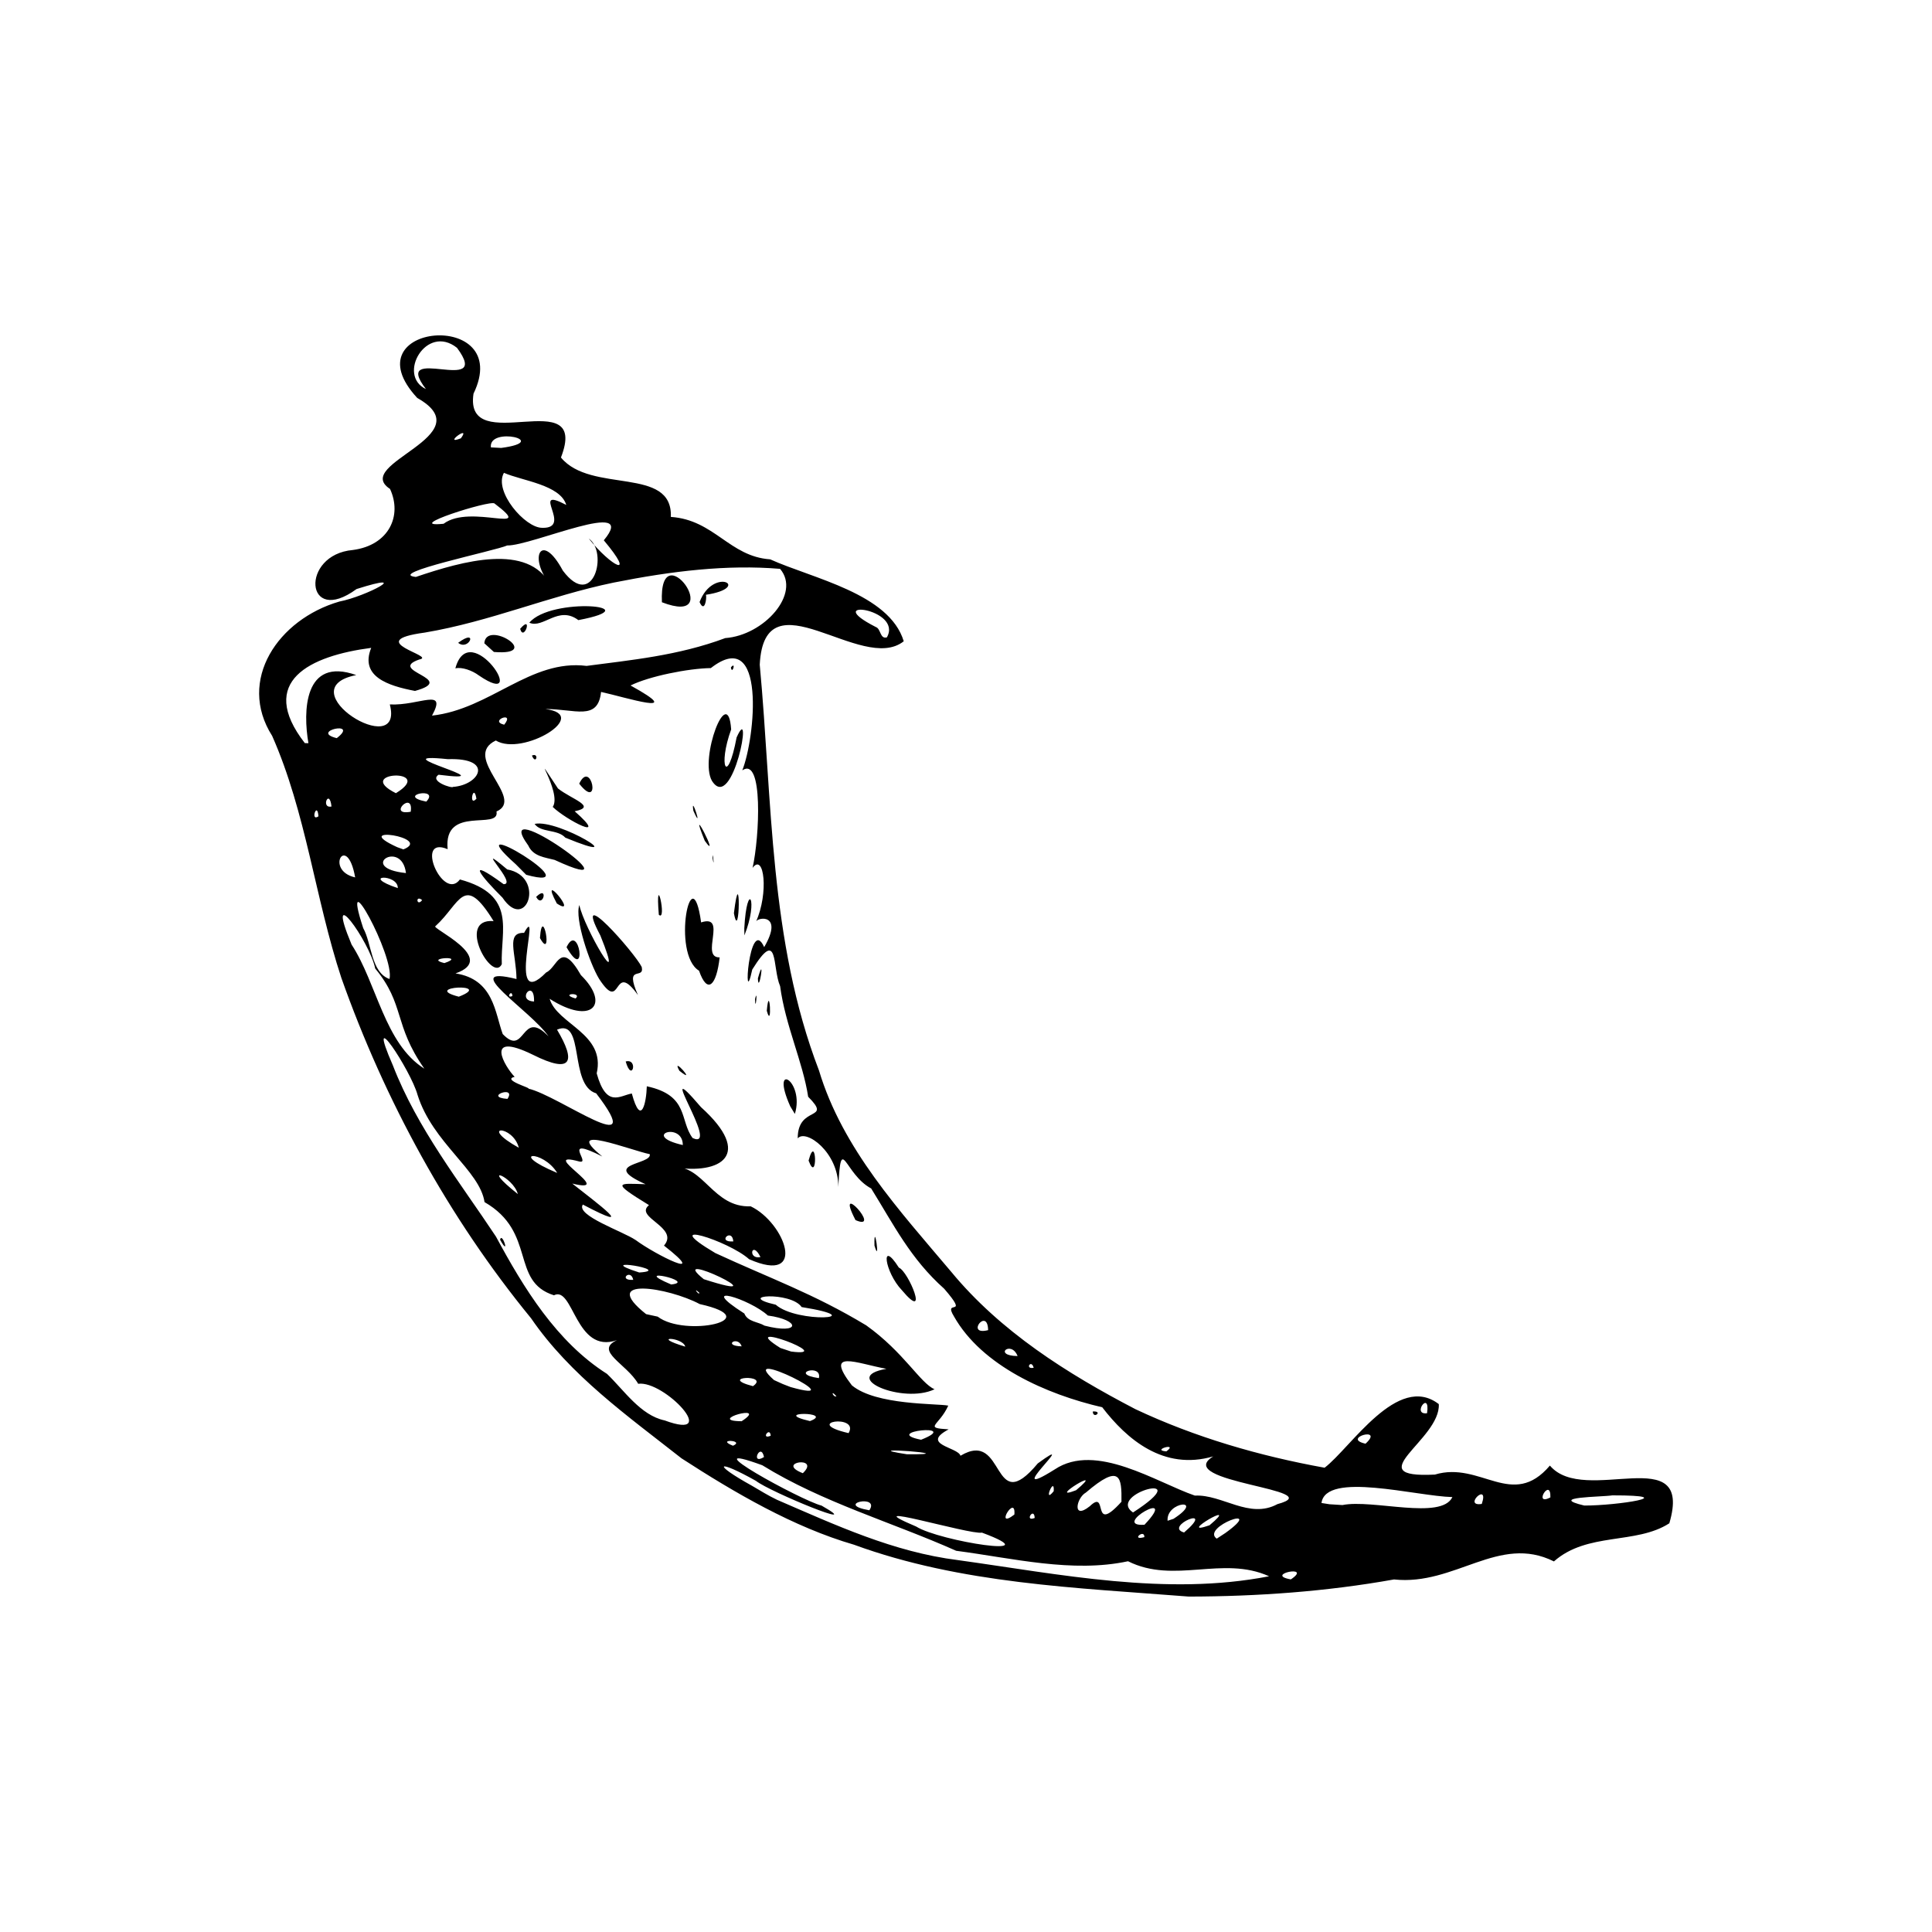
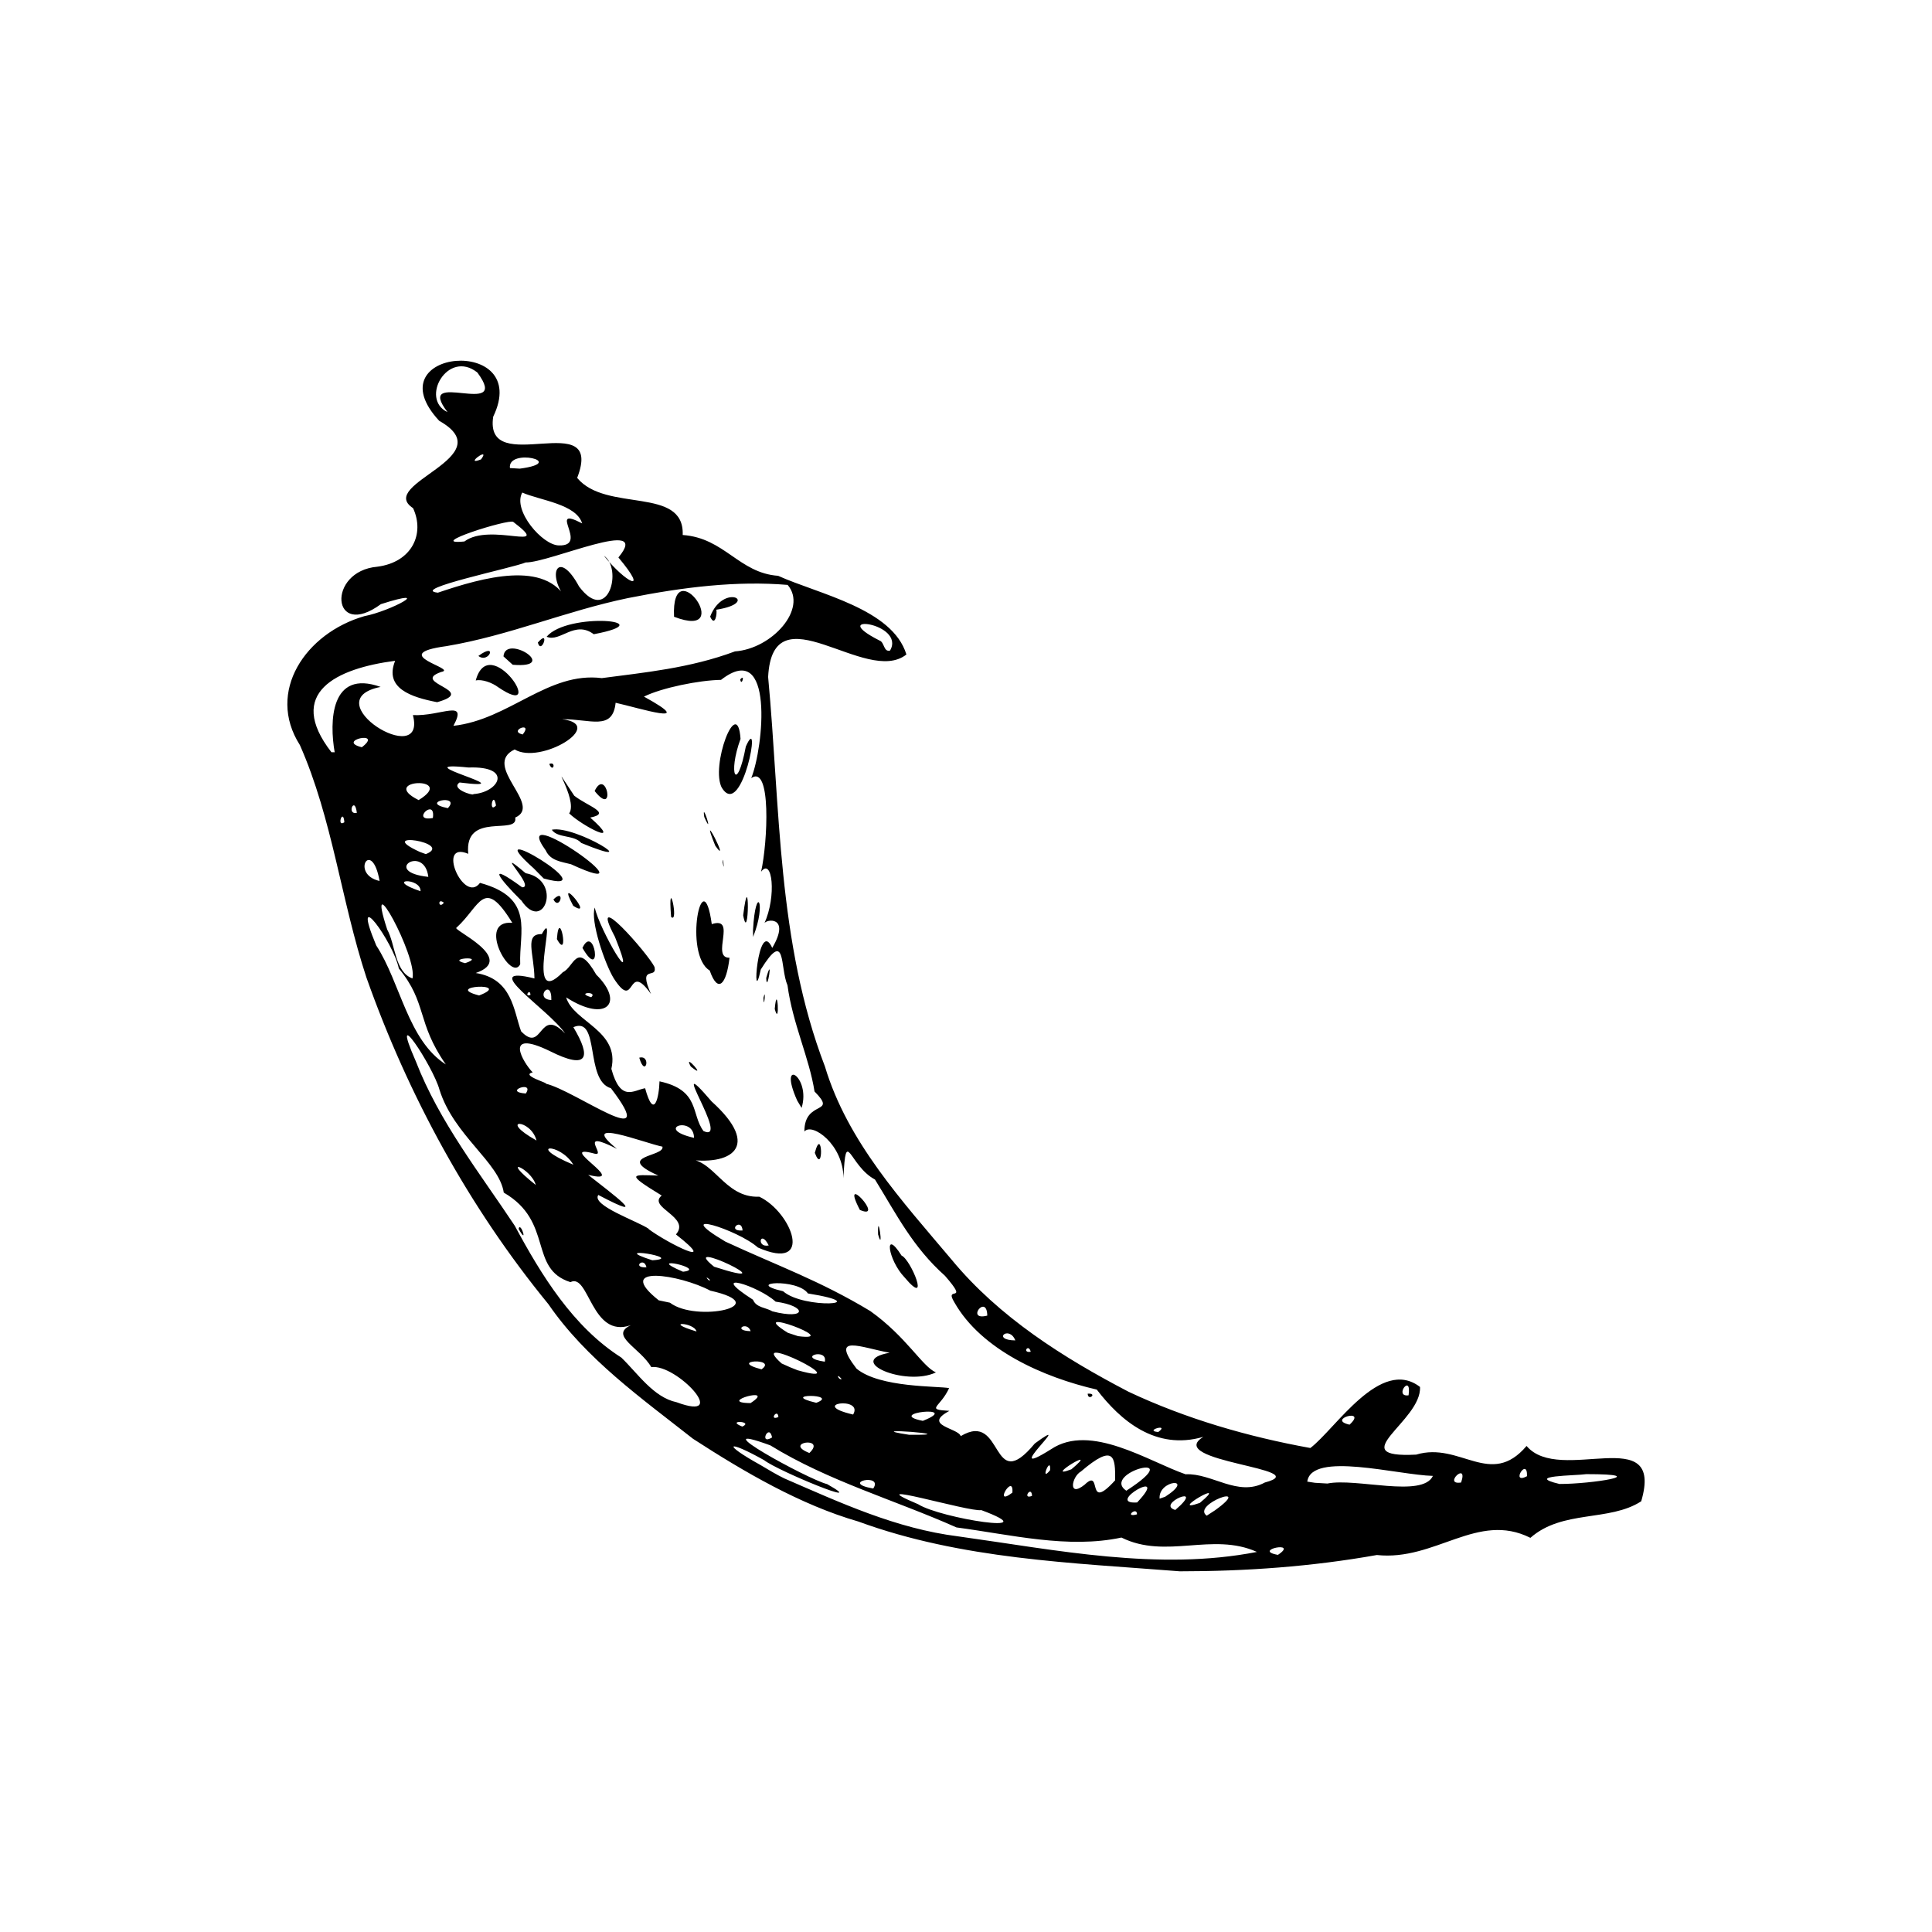
- <svg xmlns="http://www.w3.org/2000/svg" width="512" height="512" viewBox="0 0 67.389 67.379" preserveAspectRatio="xMinYMin meet" version="1.1" id="svg4">
+ <svg xmlns="http://www.w3.org/2000/svg" width="100" height="100" viewBox="0 0 13.162 13.16" preserveAspectRatio="xMinYMin meet" version="1.1" id="svg4">
  <defs id="defs8" />
-   <g id="layer1">
-     <path d="m 23.775,50.87 c -1.878,-1.477 -3.882,-2.893 -5.251,-4.888 -2.882,-3.518 -5.1,-7.59 -6.617,-11.871 -0.917,-2.783 -1.231,-5.767 -2.414,-8.443 -1.235,-1.944 0.213,-4.067 2.342,-4.685 0.947,-0.183 2.614,-1.077 0.602,-0.437 -1.804,1.323 -1.977,-1.202 -0.128,-1.362 1.262,-0.167 1.727,-1.2 1.295,-2.13 -1.355,-0.884 3.285,-1.854 0.95,-3.173 -2.431,-2.624 3.402,-3.129 1.962,-0.149 -0.344,2.291 4.077,-0.421 3.05,2.226 1.043,1.271 3.905,0.29 3.833,2.072 1.519,0.104 2.04,1.382 3.465,1.48 1.479,0.668 4.157,1.193 4.659,2.858 -1.466,1.16 -4.859,-2.397 -5.023,0.815 0.443,4.746 0.33,9.635 2.066,14.154 0.821,2.736 2.812,4.89 4.61,7.021 1.721,2.087 4.051,3.557 6.427,4.794 2.083,0.982 4.329,1.633 6.6,2.043 0.921,-0.704 2.547,-3.323 3.983,-2.219 0.069,1.242 -2.85,2.595 -0.137,2.458 1.595,-0.481 2.699,1.232 4.012,-0.314 1.209,1.432 5.026,-0.914 4.166,2.013 -1.164,0.751 -2.86,0.297 -4.025,1.33 -1.921,-0.96 -3.45,0.858 -5.578,0.629 -2.362,0.423 -4.765,0.593 -7.159,0.597 -3.929,-0.31 -7.94,-0.441 -11.678,-1.809 -2.106,-0.612 -4.16,-1.811 -6.011,-3.01 z m 3.318,1.439 c 2.056,0.888 4.066,1.825 6.319,2.108 3.575,0.496 7.266,1.262 10.854,0.564 -1.623,-0.733 -3.303,0.285 -4.92,-0.524 -1.94,0.417 -4.022,-0.107 -5.994,-0.365 -2.242,-0.999 -4.663,-1.685 -6.762,-2.983 -2.625,-0.958 1.357,1.23 2.066,1.407 1.64,0.93 -1.804,-0.478 -2.29,-0.864 -1.374,-0.771 -1.549,-0.61 -0.136,0.173 0.285,0.166 0.566,0.342 0.864,0.484 z m -3.912,-2.765 c 1.993,0.738 -0.009,-1.401 -0.921,-1.277 -0.405,-0.702 -1.545,-1.145 -0.741,-1.522 -1.447,0.503 -1.517,-1.911 -2.197,-1.565 -1.532,-0.484 -0.596,-2.197 -2.421,-3.25 -0.166,-1.109 -1.813,-2.07 -2.337,-3.741 -0.232,-0.856 -1.86,-3.314 -0.86,-1.027 0.851,2.202 2.349,4.089 3.596,5.972 0.967,1.793 2.111,3.669 3.873,4.788 0.595,0.571 1.167,1.443 2.006,1.622 z m -5.738,-6.302 c 0.069,-0.301 0.364,0.651 0,0 z m 8.125,7.186 c 0.441,-0.198 -0.635,-0.249 0,0 z m 1.081,0.394 c -0.112,-0.544 -0.494,0.305 0,0 z m 1.354,0.564 c 0.644,-0.614 -0.994,-0.387 0,0 z m 2.32,1.293 c 0.392,-0.578 -1.253,-0.218 0,0 z m -4.455,-3.106 c 1,-0.648 -1.294,-0.009 0,0 z m 1.015,0.506 c -0.029,-0.342 -0.362,0.154 0,0 z m 5.075,3.168 c 0.816,0.515 4.765,1.129 2.293,0.212 -0.415,0.087 -4.585,-1.18 -2.293,-0.212 z m -8.056,-6.275 c -0.079,-0.342 -1.267,-0.379 0,0 z m 2.362,1.378 c 0.616,-0.43 -1.276,-0.331 0,0 z m 1.988,1.218 c 0.883,-0.332 -1.431,-0.334 0,0 z m -5.311,-3.643 c 0.957,0.734 3.862,0.094 1.466,-0.438 -1.089,-0.581 -3.546,-0.979 -1.871,0.35 z m 6.658,4.063 c 0.399,-0.679 -1.673,-0.388 0,0 z m -2.023,-1.607 c 2.34,0.661 -1.969,-1.481 -0.578,-0.244 l 0.309,0.14 z m 4.056,2.344 c 2.217,0.021 -2.003,-0.306 0,0 z m -9.544,-6.083 c -0.087,-0.413 -0.547,0.034 0,0 z m 13.294,8.186 c 0.059,-0.745 -0.723,0.556 0,0 z M 25.87,46.961 c -0.135,-0.393 -0.693,-0.016 0,0 z m -3.574,-2.576 c 1.272,-0.077 -1.743,-0.561 0,0 z m -4.234,-2.736 c -0.159,-0.611 -1.384,-1.097 0,0 z m 11.113,7.053 c -0.233,-0.266 -0.11,0.058 0,0 z m 6.916,4.245 c -0.021,-0.407 -0.377,0.153 0,0 z m -7.528,-4.877 c 0.125,-0.524 -1.086,-0.159 0,0 z M 23.411,44.803 c 0.947,-0.101 -1.518,-0.64 0,0 z m 8.717,5.416 c 1.476,-0.585 -1.439,-0.285 0,0 z M 27.594,47.142 c 1.7,0.219 -2.024,-1.158 -0.374,-0.124 z m 5.91,3.634 c 1.589,-0.948 1.065,2.223 2.695,0.268 1.607,-1.174 -1.388,1.451 0.592,0.209 1.433,-0.959 3.549,0.455 4.886,0.914 0.961,-0.047 1.896,0.831 2.882,0.297 1.897,-0.511 -3.711,-0.758 -2.241,-1.664 -1.736,0.505 -3.018,-0.602 -3.872,-1.714 -1.947,-0.45 -4.198,-1.445 -5.171,-3.169 -0.397,-0.646 0.572,0.092 -0.342,-0.966 -1.173,-1.043 -1.758,-2.228 -2.546,-3.497 -0.941,-0.501 -1.052,-1.979 -1.146,-0.049 0.008,-1.218 -1.136,-2.038 -1.416,-1.698 -0.005,-1.173 1.225,-0.585 0.364,-1.452 -0.185,-1.216 -0.795,-2.483 -0.978,-3.856 -0.284,-0.661 -0.04,-2.078 -0.972,-0.581 -0.339,1.583 -0.112,-1.945 0.416,-0.782 0.693,-1.187 -0.25,-1.047 -0.287,-0.883 0.451,-1.001 0.286,-2.422 -0.118,-1.881 0.241,-1.062 0.38,-3.907 -0.359,-3.402 0.448,-1.111 0.85,-5.081 -1.097,-3.567 -0.788,0.011 -2.155,0.286 -2.8,0.607 2.024,1.116 -0.204,0.403 -1.029,0.225 -0.107,1.033 -0.923,0.587 -1.944,0.597 1.63,0.201 -0.794,1.666 -1.727,1.097 -1.214,0.579 1.047,2.028 0.024,2.476 0.126,0.674 -1.859,-0.244 -1.704,1.315 -1.178,-0.497 -0.161,1.849 0.428,1.056 2.004,0.543 1.411,1.779 1.461,2.954 -0.326,0.684 -1.612,-1.608 -0.286,-1.502 -1.047,-1.7 -1.157,-0.615 -2.027,0.175 -0.201,0.057 2.217,1.123 0.699,1.65 1.335,0.207 1.374,1.376 1.646,2.115 0.802,0.836 0.637,-0.924 1.598,0.082 -0.609,-0.896 -3.22,-2.523 -1.117,-2.001 -0.012,-0.901 -0.381,-1.628 0.264,-1.61 0.639,-1.155 -0.669,2.849 0.77,1.381 0.398,-0.174 0.498,-1.156 1.213,0.093 1.039,1.023 0.375,1.763 -1.091,0.826 0.262,0.891 1.961,1.208 1.641,2.6 0.339,1.224 0.812,0.773 1.225,0.703 0.324,1.189 0.508,0.315 0.523,-0.252 1.482,0.318 1.135,1.194 1.599,1.806 1.021,0.461 -1.462,-3.125 0.291,-1.078 1.845,1.666 0.693,2.362 -0.964,2.095 1.048,-0.085 1.385,1.417 2.697,1.364 1.195,0.569 2.005,2.753 -0.056,1.844 -0.714,-0.645 -3.245,-1.44 -1.178,-0.214 1.907,0.884 3.424,1.412 5.264,2.522 1.316,0.94 1.885,2.016 2.384,2.229 -1.107,0.529 -3.335,-0.422 -1.68,-0.713 -1.033,-0.188 -2.194,-0.71 -1.205,0.576 0.841,0.703 2.979,0.628 3.363,0.708 -0.325,0.716 -0.883,0.772 0.013,0.828 -0.999,0.533 0.321,0.616 0.413,0.919 z m -2.043,-5.77 c -0.608,-0.636 -0.766,-1.826 -0.108,-0.791 0.338,0.136 1.08,1.946 0.108,0.791 z m 6.655,4.227 c 0.379,-0.025 0.011,0.288 0,0 z m -7.614,-5.786 c -0.024,-0.961 0.219,0.742 0,0 z m -0.661,-0.889 c -0.766,-1.477 0.964,0.418 0,0 z M 21.824,37.025 c 0.45,-0.12 0.222,0.768 0,0 z m 6.38,3.457 c 0.276,-1.037 0.324,0.869 0,0 z m -4.507,-3.134 c -0.317,-0.572 0.664,0.537 0,0 z m 3.867,1.24 c -0.724,-1.622 0.514,-0.887 0.161,0.266 z m -6.669,-4.448 c -0.324,-0.533 -0.859,-2.095 -0.687,-2.572 0.155,0.777 1.651,3.343 0.733,1.063 -1.014,-1.911 1.213,0.619 1.442,1.097 0.107,0.474 -0.626,-0.13 -0.13,0.982 -0.906,-1.266 -0.534,0.699 -1.359,-0.571 z m -2.061,-1.421 c 0.084,-1.238 0.471,0.849 0,0 z m 0.927,0.32 c 0.442,-0.934 0.749,1.303 0,0 z m -2.231,-1.725 c -0.767,-0.764 -1.323,-1.466 0.036,-0.474 0.523,0.02 -1.164,-1.598 0.126,-0.514 1.355,0.247 0.669,2.223 -0.163,0.988 z m 1.171,-0.03 c 0.446,-0.442 0.237,0.435 0,0 z m 0.722,0.23 c -0.676,-1.266 0.82,0.532 0,0 z m -1.433,-1.369 c -2.231,-1.987 2.803,1.038 0.364,0.368 z m 6.392,3.713 c -0.966,-0.578 -0.257,-4.075 0.073,-1.684 0.938,-0.304 -0.052,1.236 0.647,1.22 -0.109,0.971 -0.423,1.32 -0.72,0.463 z m 2.364,1.398 c 0.094,-1.054 0.199,0.721 0,0 z M 26.336,34.85 c 0.106,-0.45 0.01,0.53 0,0 z m -7.909,-5.357 c -1.433,-1.978 4.166,2 0.918,0.501 -0.339,-0.089 -0.748,-0.121 -0.918,-0.501 z m 4.553,2.414 c -0.136,-1.665 0.302,0.275 0,0 z m 3.456,2.218 c 0.267,-0.948 0.02,0.628 0,0 z M 18.647,28.738 c 0.852,-0.183 3.529,1.495 1.071,0.479 -0.273,-0.302 -0.856,-0.165 -1.071,-0.479 z m 7.314,3.645 c 0.091,-1.703 0.509,-1.016 0.004,0.244 l -0.004,-0.245 z m -6.681,-4.238 c 0.347,-0.509 -0.922,-2.301 0.182,-0.643 0.478,0.379 1.382,0.635 0.583,0.795 1.256,1.107 -0.306,0.3 -0.766,-0.152 z m 6.319,3.707 c 0.24,-1.94 0.212,1.136 0,0 z m -7.045,-5.498 c 0.266,-0.114 0.141,0.354 0,0 z m 1.649,0.981 c 0.424,-0.891 0.782,0.992 0,0 z m 4.649,2.586 c -0.004,-0.341 0.088,0.498 0,0 z m -0.27,-0.596 c -0.645,-1.592 0.601,0.843 0,0 z m -0.396,-1.044 c -0.108,-0.658 0.368,0.826 0,0 z m 0.645,-1.048 c -0.443,-0.78 0.56,-3.439 0.672,-1.79 -0.467,1.285 -0.135,2.003 0.19,0.28 0.602,-1.355 -0.13,2.677 -0.862,1.51 z m 0.663,-3.954 c 0.193,-0.237 0.043,0.286 0,0 z m -1.107,21.807 c -0.262,-0.229 0.034,0.145 0,0 z m 2.28,1.153 c 1.268,0.326 1.262,-0.197 0.116,-0.353 -0.616,-0.573 -2.562,-1.181 -0.82,-0.07 0.115,0.292 0.479,0.285 0.704,0.423 z m -4.502,-2.991 c 0.698,0.522 2.631,1.476 0.995,0.199 0.552,-0.641 -1.056,-0.983 -0.523,-1.412 -1.357,-0.83 -1.071,-0.756 -0.12,-0.729 -1.63,-0.729 0.235,-0.674 0.147,-1.048 -0.629,-0.124 -3.123,-1.109 -1.655,0.081 -1.491,-0.76 -0.355,0.283 -0.806,0.174 -1.526,-0.416 1.358,1.162 -0.242,0.77 0.874,0.693 2.354,1.776 0.369,0.733 -0.261,0.377 1.421,0.947 1.834,1.233 z m 2.384,1.371 c 2.898,0.933 -1.422,-1.142 0,0 z m 12.205,7.394 c 0.038,-0.576 -0.396,0.491 0,0 z m 1.255,0.528 c 0.669,-0.647 0.028,1.033 1.108,-0.159 0.011,-0.853 -0.033,-1.356 -1.242,-0.32 -0.334,0.185 -0.482,0.97 0.133,0.479 z M 18.097,40.035 c -0.206,-0.807 -1.44,-0.804 0,0 z m 1.339,0.878 c -0.498,-0.825 -1.775,-0.747 0,0 z m 7.622,4.596 c 0.745,0.661 3.417,0.485 0.903,0.082 -0.372,-0.551 -2.363,-0.418 -0.903,-0.082 z m 10.476,6.471 c 1.145,-0.961 -1.11,0.428 0,0 z m 2.382,1.636 c 0.008,-0.309 -0.494,0.135 0,0 z m 0.004,-0.432 c 1.268,-1.343 -1.228,0.079 0,0 z M 14.801,37.276 c -1.081,-1.542 -0.671,-2.235 -1.714,-3.494 -0.198,-0.964 -1.789,-3.148 -0.823,-0.834 0.884,1.354 1.146,3.45 2.537,4.328 z m 24.719,15.48 c 2.334,-1.508 -0.957,-0.656 0,0 z m 1.781,0.698 c 1.169,-1.003 -0.739,-0.209 0,0 z M 17.7,38.33 c 0.334,-0.498 -0.864,-0.064 0,0 z m 23.231,14.648 c 1.131,-0.729 -0.261,-0.617 -0.205,0.067 z M 25.578,43.301 c -0.039,-0.494 -0.598,0.042 0,0 z m 0.948,0.546 c -0.302,-0.61 -0.463,0.096 0,0 z m 16.218,9.623 c 1.45,-1.046 -0.878,-0.201 -0.304,0.199 z m -0.555,-0.268 c 1.181,-0.989 -1.246,0.438 0,0 z m 2.836,1.888 c 0.793,-0.53 -0.963,-0.171 0,0 z M 18.427,37.971 c 1.062,0.238 4.246,2.616 2.368,0.165 -0.962,-0.285 -0.385,-2.636 -1.366,-2.221 0.659,1.101 0.541,1.568 -0.842,0.875 -1.737,-0.849 -0.976,0.42 -0.636,0.77 -0.464,0.106 0.612,0.402 0.476,0.41 z m -4.841,-3.823 c 0.19,-0.787 -1.752,-4.328 -0.917,-1.775 0.301,0.535 0.27,1.549 0.917,1.775 z m 8.885,5.478 c -0.548,-0.457 -0.026,-0.065 0,0 z m 1.346,0.314 c 0,-0.834 -1.489,-0.339 0,0 z m 11.677,7.36 c -0.223,-0.57 -0.88,-0.013 0,0 z m 0.561,0.409 c -0.083,-0.319 -0.324,0.062 0,0 z m 4.628,2.916 c 0.445,-0.329 -0.556,-0.043 0,0 z M 16.003,34.765 c 1.273,-0.493 -1.364,-0.352 0,0 z m 18.463,11.631 c -0.015,-0.824 -0.812,0.206 0,0 z M 15.5,33.593 c 0.818,-0.275 -0.757,-0.181 0,0 z m 2.373,1.15 c -0.014,-0.271 -0.251,0.103 0,0 z m 28.952,17.754 c 1.052,-0.213 3.449,0.535 3.835,-0.278 -1.277,-0.032 -4.417,-0.902 -4.566,0.206 l 0.28,0.044 0.451,0.028 z M 18.628,34.933 c 0.019,-0.835 -0.651,-0.031 0,0 z m -6.24,-4.329 c -0.283,-1.591 -1.078,-0.241 0,0 z m 1.487,0.374 c 0.019,-0.511 -1.362,-0.46 0,0 z m 0.85,0.418 c -0.246,-0.199 -0.191,0.25 0,0 z m 5.352,3.432 c 0.252,-0.232 -0.597,-0.171 0,0 z m -5.917,-4.375 c -0.145,-1.202 -1.724,-0.18 0,0 z m -3.052,-1.98 c -0.043,-0.554 -0.297,0.209 0,0 z m 0.455,-0.342 c -0.074,-0.658 -0.39,0.083 0,0 z m 2.507,1.496 c 1.061,-0.416 -1.931,-0.862 -0.217,-0.078 z m 33.56,20.73 c 0.679,-0.622 -0.862,-0.193 0,0 z m 4.055,2.101 c 0.272,-0.803 -0.685,0.106 0,0 z M 14.326,28.314 c 0.112,-0.778 -0.841,0.155 0,0 z M 10.758,25.923 c -0.191,-1.098 -0.165,-3.027 1.668,-2.376 -2.446,0.486 1.694,3.042 1.171,1.024 1.029,0.051 2.013,-0.608 1.472,0.39 2.028,-0.223 3.433,-1.981 5.391,-1.734 1.525,-0.203 3.193,-0.355 4.837,-0.97 1.351,-0.097 2.652,-1.552 1.912,-2.415 -1.843,-0.156 -3.773,0.074 -5.809,0.48 -2.257,0.468 -4.307,1.36 -6.585,1.743 -2.221,0.299 0.446,0.821 -0.19,0.938 -1.158,0.402 1.382,0.673 -0.15,1.097 -0.946,-0.18 -1.931,-0.505 -1.527,-1.502 -2.126,0.277 -3.995,1.159 -2.315,3.323 l 0.125,0.001 z m 5.125,-2.61 c 0.498,-1.836 2.67,1.512 0.816,0.244 -0.221,-0.166 -0.586,-0.301 -0.816,-0.244 z m 0.097,-0.891 c 0.719,-0.535 0.382,0.301 0,0 z m 0.913,0.015 c 0.066,-0.845 2.092,0.447 0.334,0.304 l -0.334,-0.304 z m 1.25,-0.503 c 0.457,-0.534 0.133,0.473 0,0 z m 0.32,-0.214 c 0.761,-0.913 4.304,-0.583 1.71,-0.09 -0.695,-0.524 -1.228,0.309 -1.71,0.09 z m 4.625,-0.713 c -0.114,-2.495 2.299,0.885 0,0 z m 1.313,-0.008 c 0.48,-1.257 1.863,-0.505 0.223,-0.253 0.035,0.135 -0.049,0.65 -0.223,0.253 z m -10.592,6.668 c 1.433,-0.878 -1.522,-0.762 0,0 z m 1.06,0.294 c 0.503,-0.534 -1.093,-0.217 0,0 z M 11.746,25.747 c 0.819,-0.63 -0.97,-0.239 0,0 z m 42.332,26.483 c 0.024,-0.731 -0.626,0.329 0,0 z m -4.302,-2.936 c 0.122,-0.84 -0.553,0.073 0,0 z m 5.484,3.22 c 1.145,0.004 3.47,-0.357 0.979,-0.355 -0.392,0.061 -2.278,0.048 -0.979,0.355 z M 15.802,27.447 c 0.927,-0.063 1.45,-1.022 -0.18,-0.967 -2.525,-0.261 2.228,0.865 -0.324,0.543 -0.342,0.227 0.483,0.487 0.504,0.424 z m 0.816,0.413 c -0.097,-0.595 -0.287,0.316 0,0 z m 0.969,-2.582 c 0.402,-0.499 -0.557,-0.133 0,0 z m -3.084,-5.153 c 1.655,-0.562 3.917,-1.194 4.699,0.277 -0.795,-0.956 -0.321,-1.898 0.43,-0.499 1.062,1.415 1.593,-0.644 0.903,-1.119 0.787,0.977 1.682,1.44 0.526,0.062 1.256,-1.51 -2.513,0.198 -3.369,0.18 -0.412,0.185 -4.255,0.98 -3.188,1.098 z m 0.97,-1.856 c 0.944,-0.712 3.264,0.424 1.775,-0.708 -0.146,-0.128 -3.26,0.859 -1.775,0.708 z m 3.44,0.142 c 1.103,0.028 -0.476,-1.484 0.839,-0.799 -0.215,-0.705 -1.532,-0.838 -2.175,-1.12 -0.364,0.645 0.74,1.927 1.336,1.918 z m -2.837,-3.123 c 0.382,-0.518 -0.67,0.263 0,0 z m 1.406,0.336 c 1.779,-0.235 -0.454,-0.766 -0.359,-0.019 l 0.359,0.019 z m -2.625,-2.053 c -1.253,-1.636 2.357,0.275 1.083,-1.439 -1.072,-0.853 -2.101,0.961 -1.083,1.439 z m 16.078,8.66 c 0.575,-1.018 -2.372,-1.373 -0.387,-0.361 0.183,0.061 0.141,0.431 0.387,0.361 z" id="path2" style="stroke-width:0.193" />
+   <g id="layer1" transform="translate(0,-54.22725)">
+     <path d="M 4.721,64.029 C 4.369,63.752 3.993,63.486 3.736,63.112 3.196,62.453 2.78,61.689 2.496,60.886 2.324,60.364 2.265,59.805 2.043,59.303 c -0.232,-0.364 0.04,-0.763 0.439,-0.878 0.178,-0.034 0.49,-0.202 0.113,-0.082 -0.338,0.248 -0.371,-0.225 -0.024,-0.255 0.237,-0.031 0.324,-0.225 0.243,-0.399 -0.254,-0.166 0.616,-0.348 0.178,-0.595 -0.456,-0.492 0.638,-0.587 0.368,-0.028 -0.065,0.43 0.764,-0.079 0.572,0.417 0.196,0.238 0.732,0.054 0.719,0.389 0.285,0.02 0.383,0.259 0.65,0.278 0.277,0.125 0.779,0.224 0.874,0.536 -0.275,0.218 -0.911,-0.449 -0.942,0.153 0.083,0.89 0.062,1.807 0.387,2.654 0.154,0.513 0.527,0.917 0.864,1.317 0.323,0.391 0.76,0.667 1.205,0.899 0.391,0.184 0.812,0.306 1.238,0.383 0.173,-0.132 0.478,-0.623 0.747,-0.416 0.013,0.233 -0.534,0.487 -0.026,0.461 0.299,-0.09 0.506,0.231 0.752,-0.059 0.227,0.269 0.942,-0.171 0.781,0.377 -0.218,0.141 -0.536,0.056 -0.755,0.249 C 10.066,64.523 9.779,64.864 9.38,64.821 8.937,64.9 8.487,64.932 8.038,64.932 7.301,64.874 6.549,64.85 5.848,64.593 5.453,64.479 5.068,64.254 4.721,64.029 Z m 0.622,0.27 c 0.385,0.167 0.762,0.342 1.185,0.395 0.67,0.093 1.363,0.237 2.035,0.106 -0.304,-0.137 -0.619,0.053 -0.923,-0.098 -0.364,0.078 -0.754,-0.02 -1.124,-0.069 -0.42,-0.187 -0.874,-0.316 -1.268,-0.559 -0.492,-0.18 0.254,0.231 0.387,0.264 C 5.943,64.512 5.298,64.248 5.206,64.175 4.949,64.031 4.916,64.061 5.181,64.208 c 0.053,0.031 0.106,0.064 0.162,0.091 z M 4.609,63.78 C 4.983,63.919 4.608,63.517 4.437,63.541 4.361,63.409 4.147,63.326 4.298,63.255 4.027,63.35 4.014,62.897 3.886,62.962 3.599,62.871 3.774,62.55 3.432,62.352 3.401,62.145 3.092,61.964 2.994,61.651 2.95,61.49 2.645,61.03 2.833,61.458 c 0.16,0.413 0.44,0.767 0.674,1.12 0.181,0.336 0.396,0.688 0.726,0.898 0.111,0.107 0.219,0.271 0.376,0.304 z M 3.533,62.599 c 0.013,-0.056 0.068,0.122 0,0 z m 1.524,1.347 c 0.083,-0.037 -0.119,-0.047 0,0 z m 0.203,0.074 c -0.021,-0.102 -0.093,0.057 0,0 z m 0.254,0.106 c 0.121,-0.115 -0.186,-0.073 0,0 z m 0.435,0.242 c 0.073,-0.108 -0.235,-0.041 0,0 z M 5.113,63.786 c 0.187,-0.121 -0.243,-0.002 0,0 z m 0.19,0.095 c -0.005,-0.064 -0.068,0.029 0,0 z m 0.952,0.594 c 0.153,0.097 0.894,0.212 0.43,0.04 -0.078,0.016 -0.86,-0.221 -0.43,-0.04 z M 4.745,63.298 c -0.015,-0.064 -0.238,-0.071 0,0 z m 0.443,0.258 c 0.115,-0.081 -0.239,-0.062 0,0 z m 0.373,0.228 c 0.166,-0.062 -0.268,-0.063 0,0 z M 4.564,63.102 c 0.18,0.138 0.724,0.018 0.275,-0.082 -0.204,-0.109 -0.665,-0.183 -0.351,0.066 z m 1.248,0.762 c 0.075,-0.127 -0.314,-0.073 0,0 z M 5.433,63.562 c 0.439,0.124 -0.369,-0.278 -0.108,-0.046 l 0.058,0.026 z m 0.761,0.44 c 0.416,0.004 -0.376,-0.057 0,0 z M 4.404,62.861 c -0.016,-0.077 -0.103,0.006 0,0 z m 2.493,1.535 c 0.011,-0.14 -0.136,0.104 0,0 z M 5.114,63.296 c -0.025,-0.074 -0.13,-0.003 0,0 z M 4.444,62.813 c 0.239,-0.014 -0.327,-0.105 0,0 z M 3.65,62.3 c -0.03,-0.114 -0.26,-0.206 0,0 z m 2.084,1.322 c -0.044,-0.05 -0.021,0.011 0,0 z m 1.297,0.796 c -0.004,-0.076 -0.071,0.029 0,0 z M 5.619,63.504 c 0.023,-0.098 -0.204,-0.03 0,0 z M 4.653,62.891 c 0.178,-0.019 -0.285,-0.12 0,0 z m 1.634,1.016 c 0.277,-0.11 -0.27,-0.053 0,0 z M 5.437,63.33 c 0.319,0.041 -0.38,-0.217 -0.07,-0.023 z m 1.108,0.681 c 0.298,-0.178 0.2,0.417 0.505,0.05 0.301,-0.22 -0.26,0.272 0.111,0.039 0.269,-0.18 0.666,0.085 0.916,0.171 0.18,-0.009 0.355,0.156 0.54,0.056 C 8.974,64.232 7.922,64.186 8.198,64.016 7.872,64.111 7.632,63.903 7.472,63.694 7.107,63.61 6.685,63.423 6.502,63.1 6.428,62.979 6.61,63.117 6.438,62.919 6.218,62.723 6.108,62.501 5.961,62.263 5.784,62.169 5.763,61.892 5.746,62.254 5.747,62.026 5.533,61.872 5.48,61.936 5.479,61.716 5.71,61.826 5.549,61.663 5.514,61.436 5.399,61.198 5.365,60.94 5.312,60.817 5.358,60.551 5.183,60.832 c -0.064,0.297 -0.021,-0.365 0.078,-0.147 0.13,-0.222 -0.047,-0.196 -0.054,-0.166 0.085,-0.188 0.054,-0.454 -0.022,-0.353 0.045,-0.199 0.071,-0.733 -0.067,-0.638 0.084,-0.208 0.159,-0.953 -0.206,-0.669 -0.148,0.002 -0.404,0.054 -0.525,0.114 0.38,0.209 -0.038,0.076 -0.193,0.042 -0.02,0.194 -0.173,0.11 -0.364,0.112 0.306,0.038 -0.149,0.312 -0.324,0.206 -0.228,0.109 0.196,0.38 0.004,0.464 0.024,0.126 -0.349,-0.046 -0.32,0.247 -0.221,-0.093 -0.03,0.347 0.08,0.198 0.376,0.102 0.265,0.333 0.274,0.554 -0.061,0.128 -0.302,-0.302 -0.054,-0.282 -0.196,-0.319 -0.217,-0.115 -0.38,0.033 -0.038,0.011 0.416,0.211 0.131,0.309 0.25,0.039 0.258,0.258 0.309,0.397 0.15,0.157 0.119,-0.173 0.3,0.015 -0.114,-0.168 -0.604,-0.473 -0.209,-0.375 -0.002,-0.169 -0.071,-0.305 0.05,-0.302 0.12,-0.217 -0.125,0.534 0.144,0.259 0.075,-0.033 0.093,-0.217 0.227,0.017 0.195,0.192 0.07,0.331 -0.205,0.155 0.049,0.167 0.368,0.226 0.308,0.487 0.063,0.23 0.152,0.145 0.23,0.132 0.061,0.223 0.095,0.059 0.098,-0.047 0.278,0.06 0.213,0.224 0.3,0.339 0.192,0.086 -0.274,-0.586 0.055,-0.202 0.346,0.312 0.13,0.443 -0.181,0.393 0.196,-0.016 0.26,0.266 0.506,0.256 0.224,0.107 0.376,0.516 -0.01,0.346 -0.134,-0.121 -0.608,-0.27 -0.221,-0.04 0.358,0.166 0.642,0.265 0.987,0.473 0.247,0.176 0.354,0.378 0.447,0.418 -0.208,0.099 -0.625,-0.079 -0.315,-0.134 -0.194,-0.035 -0.411,-0.133 -0.226,0.108 0.158,0.132 0.559,0.118 0.631,0.133 -0.061,0.134 -0.166,0.145 0.002,0.155 -0.187,0.1 0.06,0.116 0.077,0.172 z M 6.162,62.929 C 6.048,62.81 6.019,62.587 6.142,62.781 c 0.063,0.026 0.202,0.365 0.02,0.148 z m 1.248,0.793 c 0.071,-0.005 0.002,0.054 0,0 z M 5.982,62.637 c -0.005,-0.18 0.041,0.139 0,0 z m -0.124,-0.167 c -0.144,-0.277 0.181,0.078 0,0 z m -1.503,-1.037 c 0.084,-0.022 0.042,0.144 0,0 z m 1.196,0.648 c 0.052,-0.194 0.061,0.163 0,0 z M 4.706,61.493 c -0.059,-0.107 0.125,0.101 0,0 z m 0.725,0.232 c -0.136,-0.304 0.096,-0.166 0.03,0.05 z M 4.181,60.892 C 4.12,60.792 4.02,60.499 4.052,60.41 c 0.029,0.146 0.31,0.627 0.137,0.199 -0.19,-0.358 0.227,0.116 0.27,0.206 0.02,0.089 -0.117,-0.024 -0.024,0.184 C 4.266,60.761 4.335,61.13 4.181,60.892 Z M 3.794,60.625 c 0.016,-0.232 0.088,0.159 0,0 z m 0.174,0.06 c 0.083,-0.175 0.141,0.244 0,0 z m -0.418,-0.324 c -0.144,-0.143 -0.248,-0.275 0.007,-0.089 0.098,0.004 -0.218,-0.3 0.024,-0.096 0.254,0.046 0.125,0.417 -0.03,0.185 z m 0.22,-0.006 c 0.084,-0.083 0.044,0.081 0,0 z m 0.135,0.043 c -0.127,-0.237 0.154,0.1 0,0 z M 3.636,60.143 c -0.418,-0.373 0.525,0.195 0.068,0.069 z m 1.199,0.696 c -0.181,-0.108 -0.048,-0.764 0.014,-0.316 0.176,-0.057 -0.01,0.232 0.121,0.229 -0.021,0.182 -0.079,0.248 -0.135,0.087 z m 0.443,0.262 c 0.018,-0.198 0.037,0.135 0,0 z M 5.201,61.025 c 0.02,-0.084 0.002,0.099 0,0 z m -1.483,-1.004 c -0.269,-0.371 0.781,0.375 0.172,0.094 -0.064,-0.017 -0.14,-0.023 -0.172,-0.094 z m 0.854,0.453 c -0.025,-0.312 0.057,0.052 0,0 z m 0.648,0.416 c 0.05,-0.178 0.004,0.118 0,0 z m -1.461,-1.01 c 0.16,-0.034 0.662,0.28 0.201,0.09 -0.051,-0.057 -0.161,-0.031 -0.201,-0.09 z m 1.371,0.684 c 0.017,-0.319 0.095,-0.191 7.378e-4,0.046 l -7.378e-4,-0.046 z M 3.878,59.768 c 0.065,-0.095 -0.173,-0.432 0.034,-0.12 0.09,0.071 0.259,0.119 0.109,0.149 0.235,0.208 -0.057,0.056 -0.144,-0.029 z m 1.185,0.695 c 0.045,-0.364 0.04,0.213 0,0 z M 3.742,59.432 c 0.05,-0.021 0.026,0.066 0,0 z m 0.309,0.184 c 0.08,-0.167 0.147,0.186 0,0 z m 0.872,0.485 c -7.37e-4,-0.064 0.017,0.093 0,0 z M 4.873,59.989 c -0.121,-0.299 0.113,0.158 0,0 z M 4.798,59.793 c -0.02,-0.123 0.069,0.155 0,0 z m 0.121,-0.196 c -0.083,-0.146 0.105,-0.645 0.126,-0.336 -0.088,0.241 -0.025,0.376 0.036,0.052 0.113,-0.254 -0.024,0.502 -0.162,0.283 z m 0.124,-0.741 c 0.036,-0.044 0.008,0.054 0,0 z m -0.208,4.089 c -0.049,-0.043 0.006,0.027 0,0 z m 0.427,0.216 c 0.238,0.061 0.237,-0.037 0.022,-0.066 -0.115,-0.107 -0.48,-0.222 -0.154,-0.013 0.022,0.055 0.09,0.053 0.132,0.079 z m -0.844,-0.561 c 0.131,0.098 0.493,0.277 0.187,0.037 C 4.709,62.517 4.408,62.453 4.508,62.372 4.254,62.217 4.307,62.231 4.485,62.236 4.18,62.099 4.53,62.109 4.513,62.039 c -0.118,-0.023 -0.586,-0.208 -0.31,0.015 -0.28,-0.142 -0.067,0.053 -0.151,0.033 -0.286,-0.078 0.255,0.218 -0.045,0.144 0.164,0.13 0.441,0.333 0.069,0.137 -0.049,0.071 0.266,0.178 0.344,0.231 z m 0.447,0.257 c 0.543,0.175 -0.267,-0.214 0,0 z m 2.289,1.386 c 0.007,-0.108 -0.074,0.092 0,0 z m 0.235,0.099 c 0.125,-0.121 0.005,0.194 0.208,-0.03 0.002,-0.16 -0.006,-0.254 -0.233,-0.06 -0.063,0.035 -0.09,0.182 0.025,0.09 z m -3.734,-2.345 c -0.039,-0.151 -0.27,-0.151 0,0 z m 0.251,0.165 c -0.093,-0.155 -0.333,-0.14 0,0 z m 1.429,0.862 c 0.14,0.124 0.641,0.091 0.169,0.015 -0.07,-0.103 -0.443,-0.078 -0.169,-0.015 z m 1.964,1.213 c 0.215,-0.18 -0.208,0.08 0,0 z m 0.447,0.307 c 0.001,-0.058 -0.093,0.025 0,0 z m 7.37e-4,-0.081 c 0.238,-0.252 -0.23,0.015 0,0 z M 3.038,61.48 C 2.836,61.191 2.912,61.061 2.717,60.825 2.68,60.644 2.382,60.234 2.563,60.668 c 0.166,0.254 0.215,0.647 0.476,0.812 z m 4.635,2.903 c 0.438,-0.283 -0.179,-0.123 0,0 z m 0.334,0.131 c 0.219,-0.188 -0.139,-0.039 0,0 z M 3.582,61.677 c 0.063,-0.093 -0.162,-0.012 0,0 z m 4.356,2.747 c 0.212,-0.137 -0.049,-0.116 -0.038,0.013 z M 5.059,62.61 c -0.007,-0.093 -0.112,0.008 0,0 z m 0.178,0.102 c -0.057,-0.114 -0.087,0.018 0,0 z m 3.041,1.804 c 0.272,-0.196 -0.165,-0.038 -0.057,0.037 z M 8.174,64.466 c 0.222,-0.185 -0.234,0.082 0,0 z m 0.532,0.354 c 0.149,-0.099 -0.181,-0.032 0,0 z M 3.718,61.61 c 0.199,0.045 0.796,0.491 0.444,0.031 -0.18,-0.053 -0.072,-0.494 -0.256,-0.416 0.124,0.206 0.101,0.294 -0.158,0.164 -0.326,-0.159 -0.183,0.079 -0.119,0.144 -0.087,0.02 0.115,0.075 0.089,0.077 z M 2.81,60.893 c 0.036,-0.148 -0.329,-0.812 -0.172,-0.333 0.056,0.1 0.051,0.29 0.172,0.333 z m 1.666,1.027 c -0.103,-0.086 -0.005,-0.012 0,0 z m 0.252,0.059 c 0,-0.156 -0.279,-0.064 0,0 z m 2.189,1.38 c -0.042,-0.107 -0.165,-0.002 0,0 z m 0.105,0.077 c -0.016,-0.06 -0.061,0.012 0,0 z M 7.891,63.983 c 0.083,-0.062 -0.104,-0.008 0,0 z M 3.264,61.009 c 0.239,-0.092 -0.256,-0.066 0,0 z m 3.462,2.181 c -0.003,-0.154 -0.152,0.039 0,0 z M 3.169,60.789 c 0.153,-0.052 -0.142,-0.034 0,0 z m 0.445,0.216 c -0.003,-0.051 -0.047,0.019 0,0 z m 5.429,3.329 c 0.197,-0.04 0.647,0.1 0.719,-0.052 -0.239,-0.006 -0.828,-0.169 -0.856,0.039 l 0.052,0.008 0.085,0.005 z M 3.756,61.04 c 0.004,-0.157 -0.122,-0.006 0,0 z M 2.586,60.229 c -0.053,-0.298 -0.202,-0.045 0,0 z m 0.279,0.07 c 0.004,-0.096 -0.255,-0.086 0,0 z m 0.159,0.078 c -0.046,-0.037 -0.036,0.047 0,0 z M 4.028,61.021 c 0.047,-0.043 -0.112,-0.032 0,0 z M 2.918,60.201 c -0.027,-0.225 -0.323,-0.034 0,0 z M 2.346,59.829 c -0.008,-0.104 -0.056,0.039 0,0 z m 0.085,-0.064 c -0.014,-0.123 -0.073,0.016 0,0 z m 0.47,0.281 c 0.199,-0.078 -0.362,-0.162 -0.041,-0.015 z M 9.194,63.933 c 0.127,-0.117 -0.162,-0.036 0,0 z m 0.76,0.394 c 0.051,-0.151 -0.129,0.02 0,0 z m -7.005,-4.527 c 0.021,-0.146 -0.158,0.029 0,0 z m -0.669,-0.448 c -0.036,-0.206 -0.031,-0.568 0.313,-0.445 -0.459,0.091 0.318,0.57 0.22,0.192 0.193,0.009 0.377,-0.114 0.276,0.073 0.38,-0.042 0.644,-0.371 1.011,-0.325 0.286,-0.038 0.599,-0.067 0.907,-0.182 0.253,-0.018 0.497,-0.291 0.359,-0.453 -0.346,-0.029 -0.707,0.014 -1.089,0.09 -0.423,0.088 -0.808,0.255 -1.235,0.327 -0.416,0.056 0.084,0.154 -0.036,0.176 -0.217,0.075 0.259,0.126 -0.028,0.206 -0.177,-0.034 -0.362,-0.095 -0.286,-0.282 -0.399,0.052 -0.749,0.217 -0.434,0.623 l 0.023,2.24e-4 z m 0.961,-0.489 c 0.093,-0.344 0.501,0.283 0.153,0.046 -0.041,-0.031 -0.11,-0.056 -0.153,-0.046 z m 0.018,-0.167 c 0.135,-0.1 0.072,0.056 0,0 z m 0.171,0.003 c 0.012,-0.158 0.392,0.084 0.063,0.057 l -0.063,-0.057 z m 0.234,-0.094 c 0.086,-0.1 0.025,0.089 0,0 z m 0.06,-0.04 c 0.143,-0.171 0.807,-0.109 0.321,-0.017 -0.13,-0.098 -0.23,0.058 -0.321,0.017 z M 4.592,58.429 c -0.021,-0.468 0.431,0.166 0,0 z m 0.246,-0.001 c 0.09,-0.236 0.349,-0.095 0.042,-0.047 0.007,0.025 -0.009,0.122 -0.042,0.047 z m -1.986,1.25 c 0.269,-0.165 -0.285,-0.143 0,0 z m 0.199,0.055 c 0.094,-0.1 -0.205,-0.041 0,0 z m -0.586,-0.415 c 0.154,-0.118 -0.182,-0.045 0,0 z m 7.938,4.966 c 0.004,-0.137 -0.117,0.062 0,0 z M 9.596,63.733 c 0.023,-0.157 -0.104,0.014 0,0 z m 1.028,0.604 c 0.215,7.37e-4 0.651,-0.067 0.183,-0.067 -0.073,0.011 -0.427,0.009 -0.183,0.067 z M 3.226,59.637 c 0.174,-0.012 0.272,-0.192 -0.034,-0.181 -0.474,-0.049 0.418,0.162 -0.061,0.102 -0.064,0.043 0.091,0.091 0.094,0.08 z m 0.153,0.078 c -0.018,-0.112 -0.054,0.059 0,0 z m 0.182,-0.484 c 0.075,-0.094 -0.104,-0.025 0,0 z m -0.578,-0.966 c 0.31,-0.105 0.735,-0.224 0.881,0.052 -0.149,-0.179 -0.06,-0.356 0.081,-0.094 0.199,0.265 0.299,-0.121 0.169,-0.21 0.148,0.183 0.315,0.27 0.099,0.012 0.235,-0.283 -0.471,0.037 -0.632,0.034 -0.077,0.035 -0.798,0.184 -0.598,0.206 z M 3.164,57.916 c 0.177,-0.133 0.612,0.08 0.333,-0.133 -0.027,-0.024 -0.611,0.161 -0.333,0.133 z m 0.645,0.027 c 0.207,0.005 -0.089,-0.278 0.157,-0.15 -0.04,-0.132 -0.287,-0.157 -0.408,-0.21 -0.068,0.121 0.139,0.361 0.251,0.36 z M 3.277,57.357 c 0.072,-0.097 -0.126,0.049 0,0 z m 0.264,0.063 c 0.334,-0.044 -0.085,-0.144 -0.067,-0.004 l 0.067,0.004 z M 3.049,57.035 c -0.235,-0.307 0.442,0.052 0.203,-0.27 -0.201,-0.16 -0.394,0.18 -0.203,0.27 z m 3.015,1.624 c 0.108,-0.191 -0.445,-0.257 -0.072,-0.068 0.034,0.011 0.027,0.081 0.072,0.068 z" id="path2" style="stroke-width:0.036" />
  </g>
</svg>
